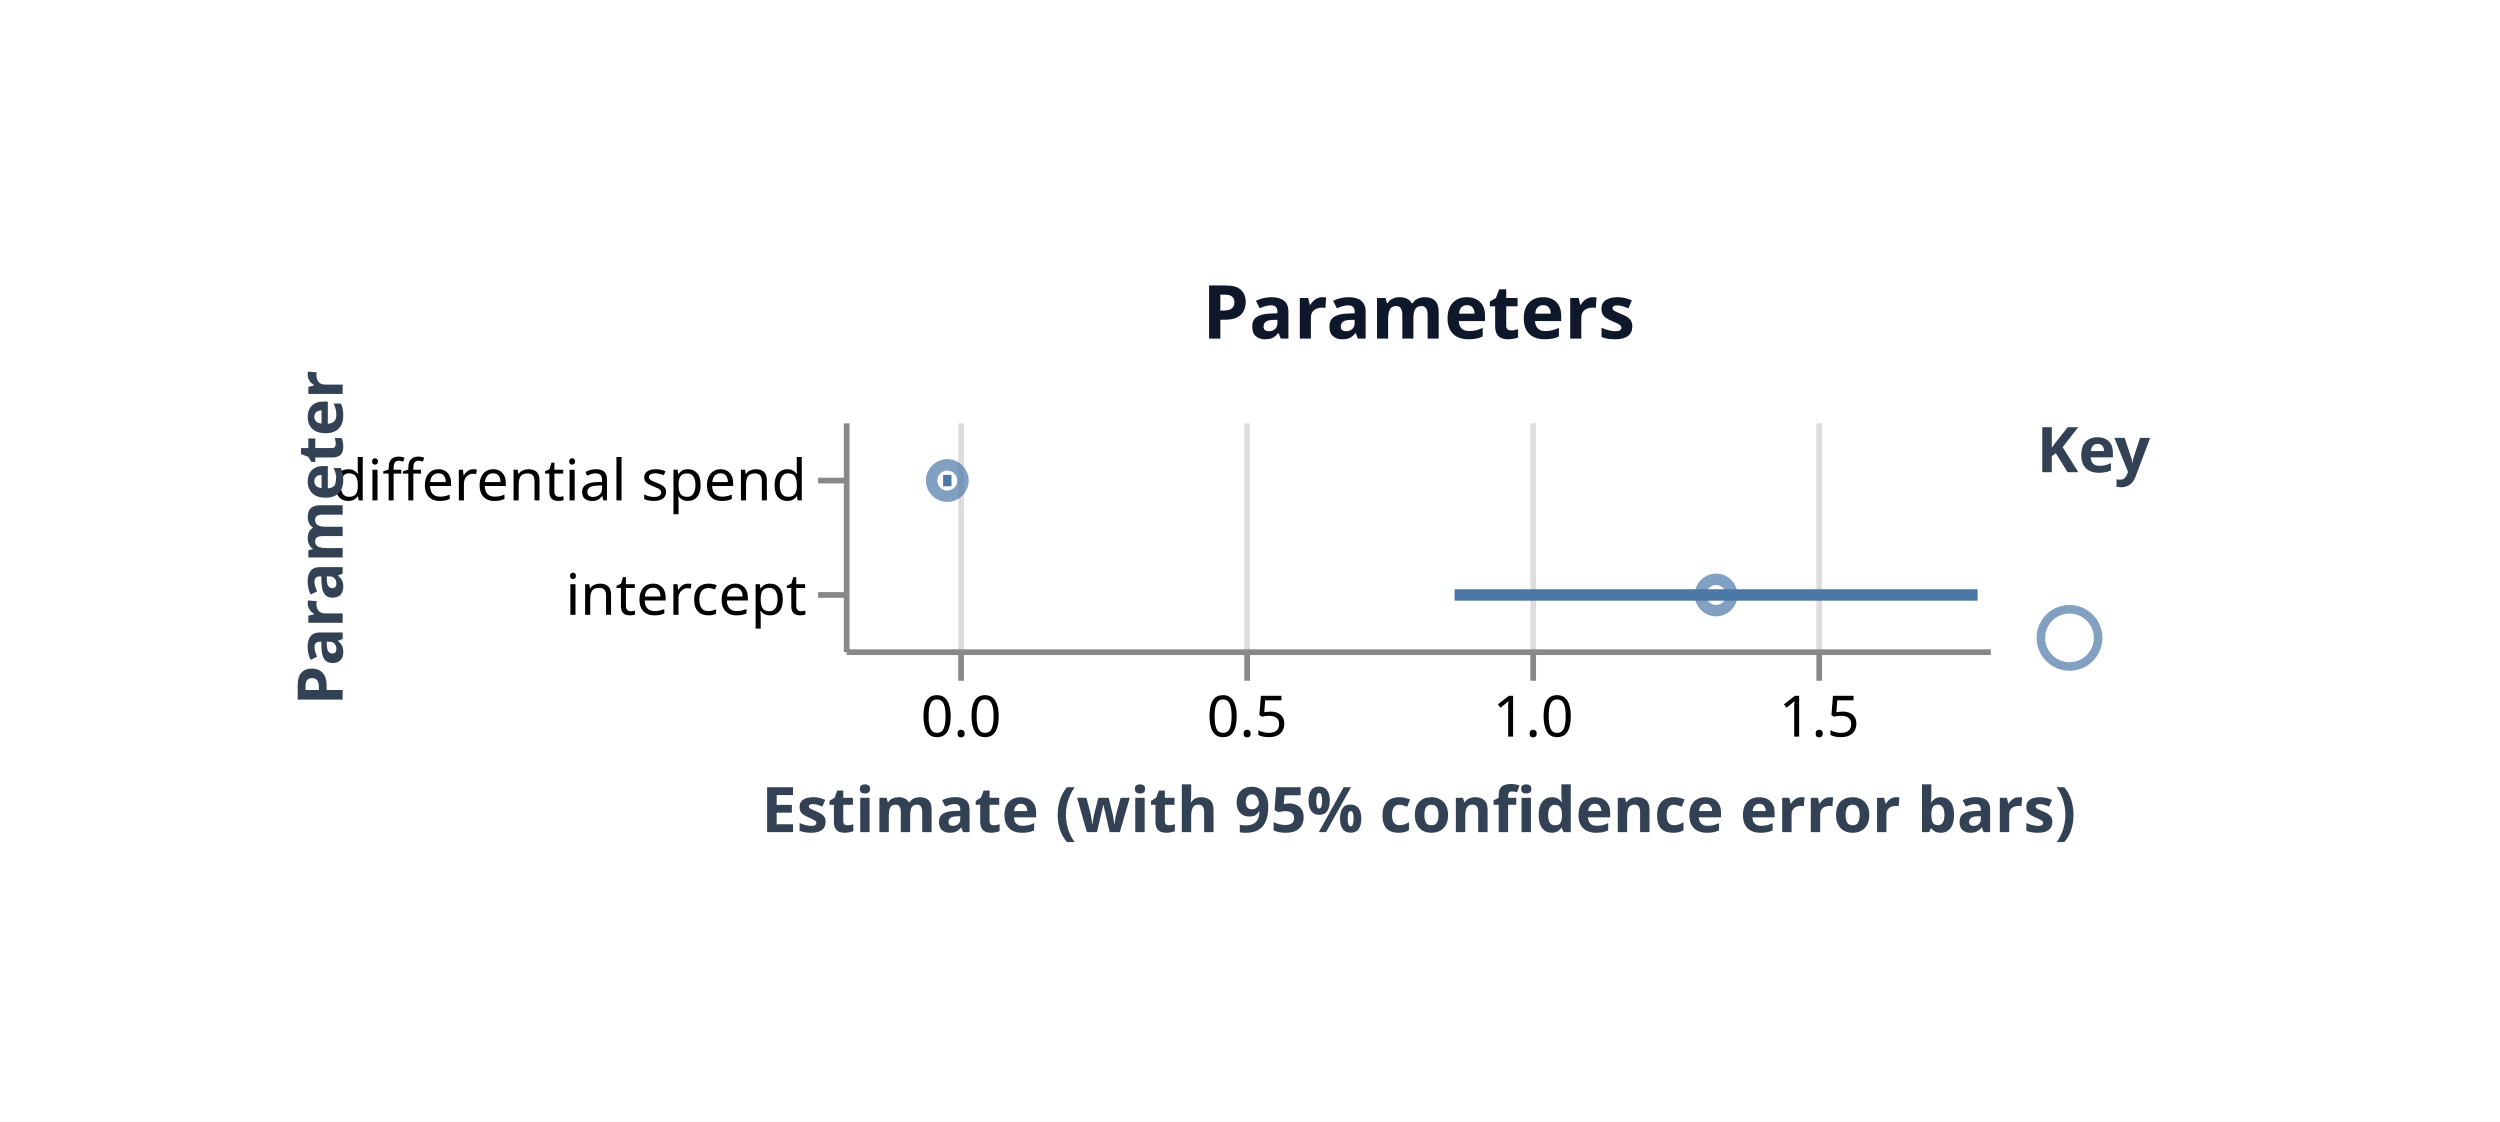
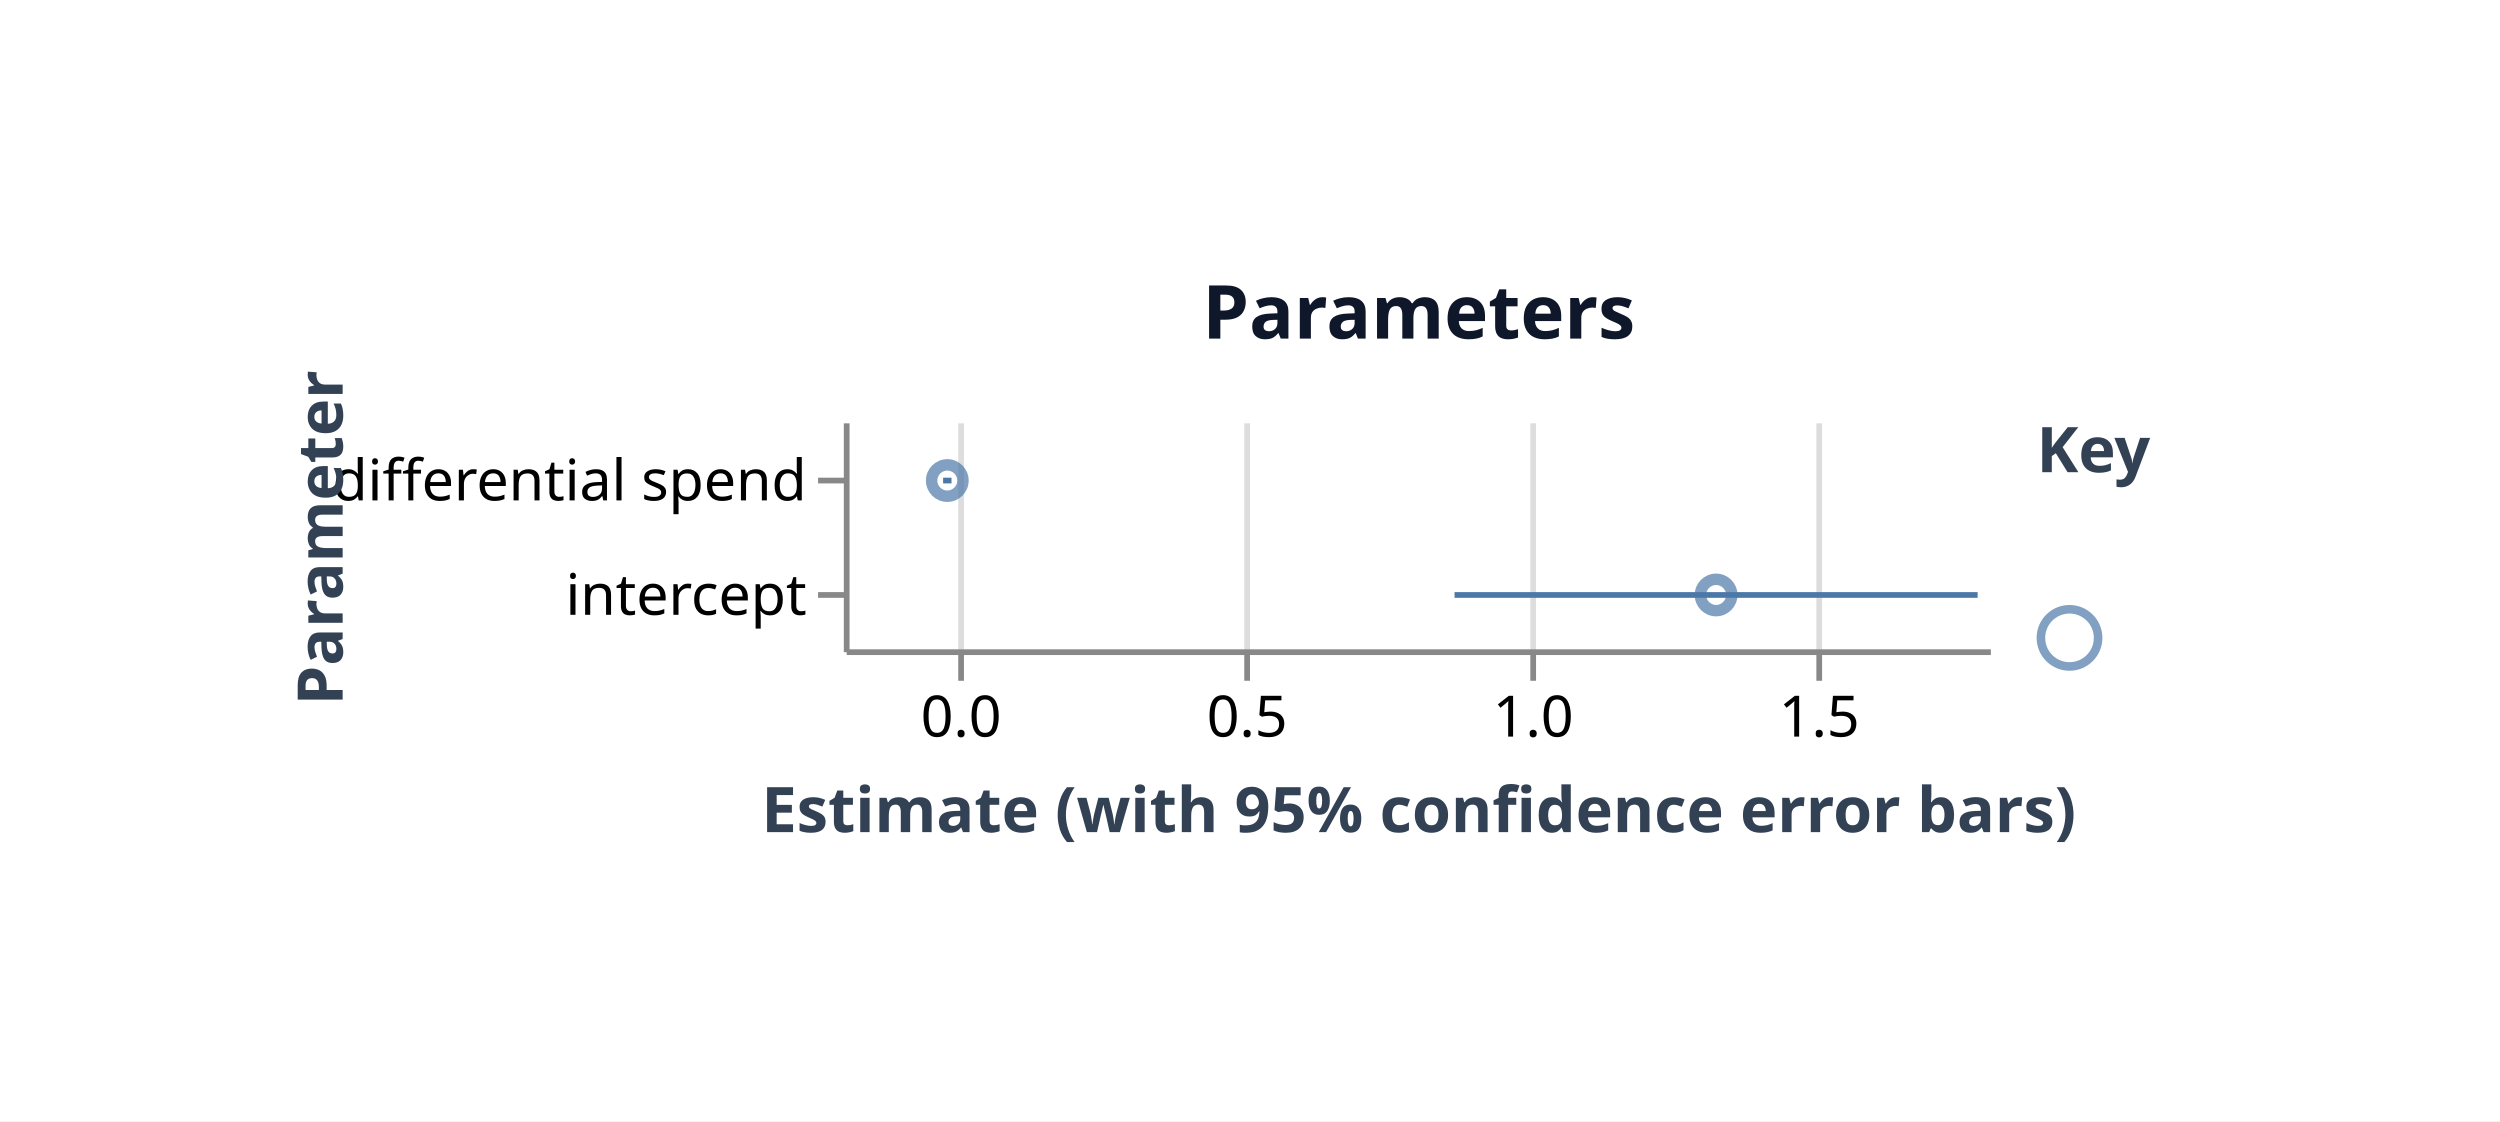
<svg xmlns="http://www.w3.org/2000/svg" width="437" height="196" viewBox="0 0 437 196">
  <rect x="0" y="0" width="437" height="196" fill="white" />
  <g>
    <line x1="168" y1="74" x2="168" y2="114" fill="none" stroke="#ddd" stroke-width="1" opacity="1" />
    <line x1="218" y1="74" x2="218" y2="114" fill="none" stroke="#ddd" stroke-width="1" opacity="1" />
    <line x1="268" y1="74" x2="268" y2="114" fill="none" stroke="#ddd" stroke-width="1" opacity="1" />
    <line x1="318" y1="74" x2="318" y2="114" fill="none" stroke="#ddd" stroke-width="1" opacity="1" />
    <circle cx="299.972" cy="104" r="2.739" fill="transparent" stroke="#4c78a8" stroke-width="2" opacity="0.7" />
    <circle cx="165.587" cy="84" r="2.739" fill="transparent" stroke="#4c78a8" stroke-width="2" opacity="0.7" />
-     <line x1="254.256" y1="104" x2="345.687" y2="104" fill="none" stroke="#4c78a8" stroke-width="2" opacity="1" />
-     <line x1="164.854" y1="84" x2="166.321" y2="84" fill="none" stroke="#4c78a8" stroke-width="2" opacity="1" />
+     <line x1="254.256" y1="104" x2="345.687" y2="104" fill="none" stroke="#4c78a8" stroke-width="1" opacity="1" />
+     <line x1="164.854" y1="84" x2="166.321" y2="84" fill="none" stroke="#4c78a8" stroke-width="1" opacity="1" />
    <line x1="148" y1="114" x2="348" y2="114" fill="none" stroke="#888" stroke-width="1" opacity="1" />
    <line x1="168" y1="114" x2="168" y2="119" fill="none" stroke="#888" stroke-width="1" opacity="1" />
    <line x1="218" y1="114" x2="218" y2="119" fill="none" stroke="#888" stroke-width="1" opacity="1" />
    <line x1="268" y1="114" x2="268" y2="119" fill="none" stroke="#888" stroke-width="1" opacity="1" />
    <line x1="318" y1="114" x2="318" y2="119" fill="none" stroke="#888" stroke-width="1" opacity="1" />
    <text x="168" y="121" fill="#000" font-family="sans-serif" font-size="10" font-weight="normal" text-anchor="middle" dominant-baseline="text-before-edge" opacity="1">0.0</text>
    <text x="218" y="121" fill="#000" font-family="sans-serif" font-size="10" font-weight="normal" text-anchor="middle" dominant-baseline="text-before-edge" opacity="1">0.5</text>
    <text x="268" y="121" fill="#000" font-family="sans-serif" font-size="10" font-weight="normal" text-anchor="middle" dominant-baseline="text-before-edge" opacity="1">1.0</text>
    <text x="318" y="121" fill="#000" font-family="sans-serif" font-size="10" font-weight="normal" text-anchor="middle" dominant-baseline="text-before-edge" opacity="1">1.5</text>
    <text x="248" y="141.578" fill="#334155" font-family="sans-serif" font-size="11" font-weight="700" text-anchor="middle" dominant-baseline="middle" opacity="1">Estimate (with 95% confidence error bars)</text>
    <line x1="148" y1="74" x2="148" y2="114" fill="none" stroke="#888" stroke-width="1" opacity="1" />
    <line x1="143" y1="84" x2="148" y2="84" fill="none" stroke="#888" stroke-width="1" opacity="1" />
    <line x1="143" y1="104" x2="148" y2="104" fill="none" stroke="#888" stroke-width="1" opacity="1" />
    <text x="141" y="84" fill="#000" font-family="sans-serif" font-size="10" font-weight="normal" text-anchor="end" dominant-baseline="middle" opacity="1">differential spend</text>
    <text x="141" y="104" fill="#000" font-family="sans-serif" font-size="10" font-weight="normal" text-anchor="end" dominant-baseline="middle" opacity="1">intercept</text>
    <text x="56.014" y="94" fill="#334155" font-family="sans-serif" font-size="11" font-weight="700" text-anchor="middle" dominant-baseline="middle" opacity="1" transform="rotate(-90 56.01367 94)">Parameter</text>
  </g>
  <circle cx="361.75" cy="111.5" r="5" fill="transparent" stroke="#4c78a8" stroke-width="1.5" opacity="0.7" />
  <text x="356" y="74" fill="#334155" font-family="sans-serif" font-size="11" font-weight="700" text-anchor="start" dominant-baseline="text-before-edge" opacity="1">Key</text>
  <text x="248" y="54.594" fill="#0f172a" font-family="sans-serif" font-size="13" font-weight="700" text-anchor="middle" dominant-baseline="middle" opacity="1">Parameters</text>
</svg>
